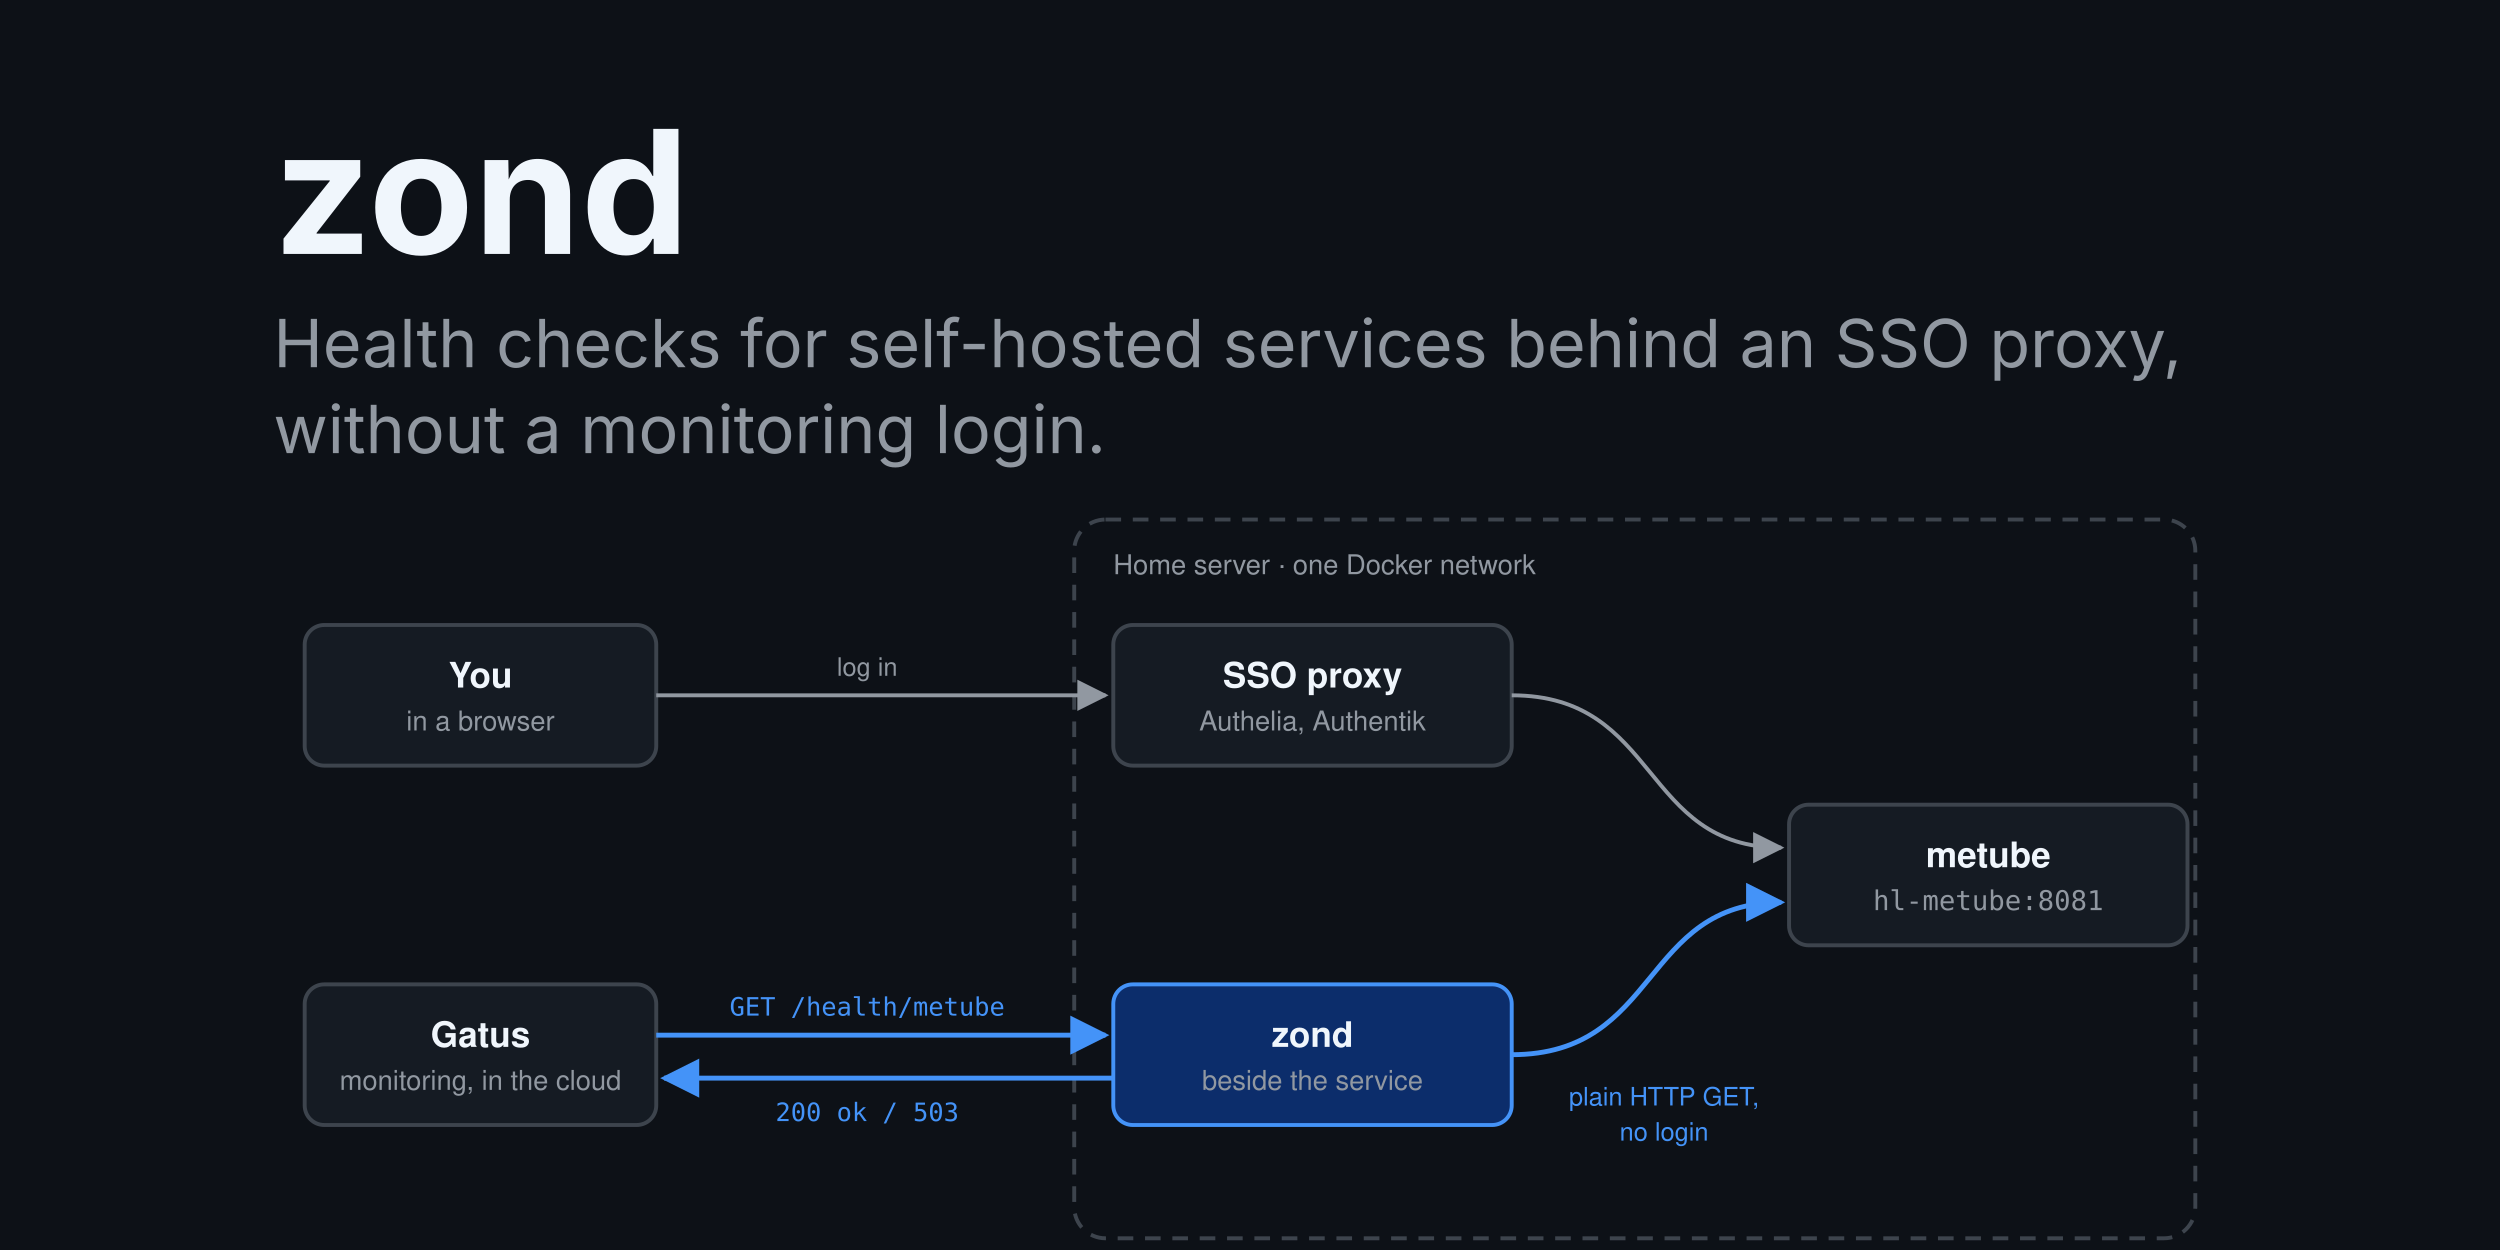
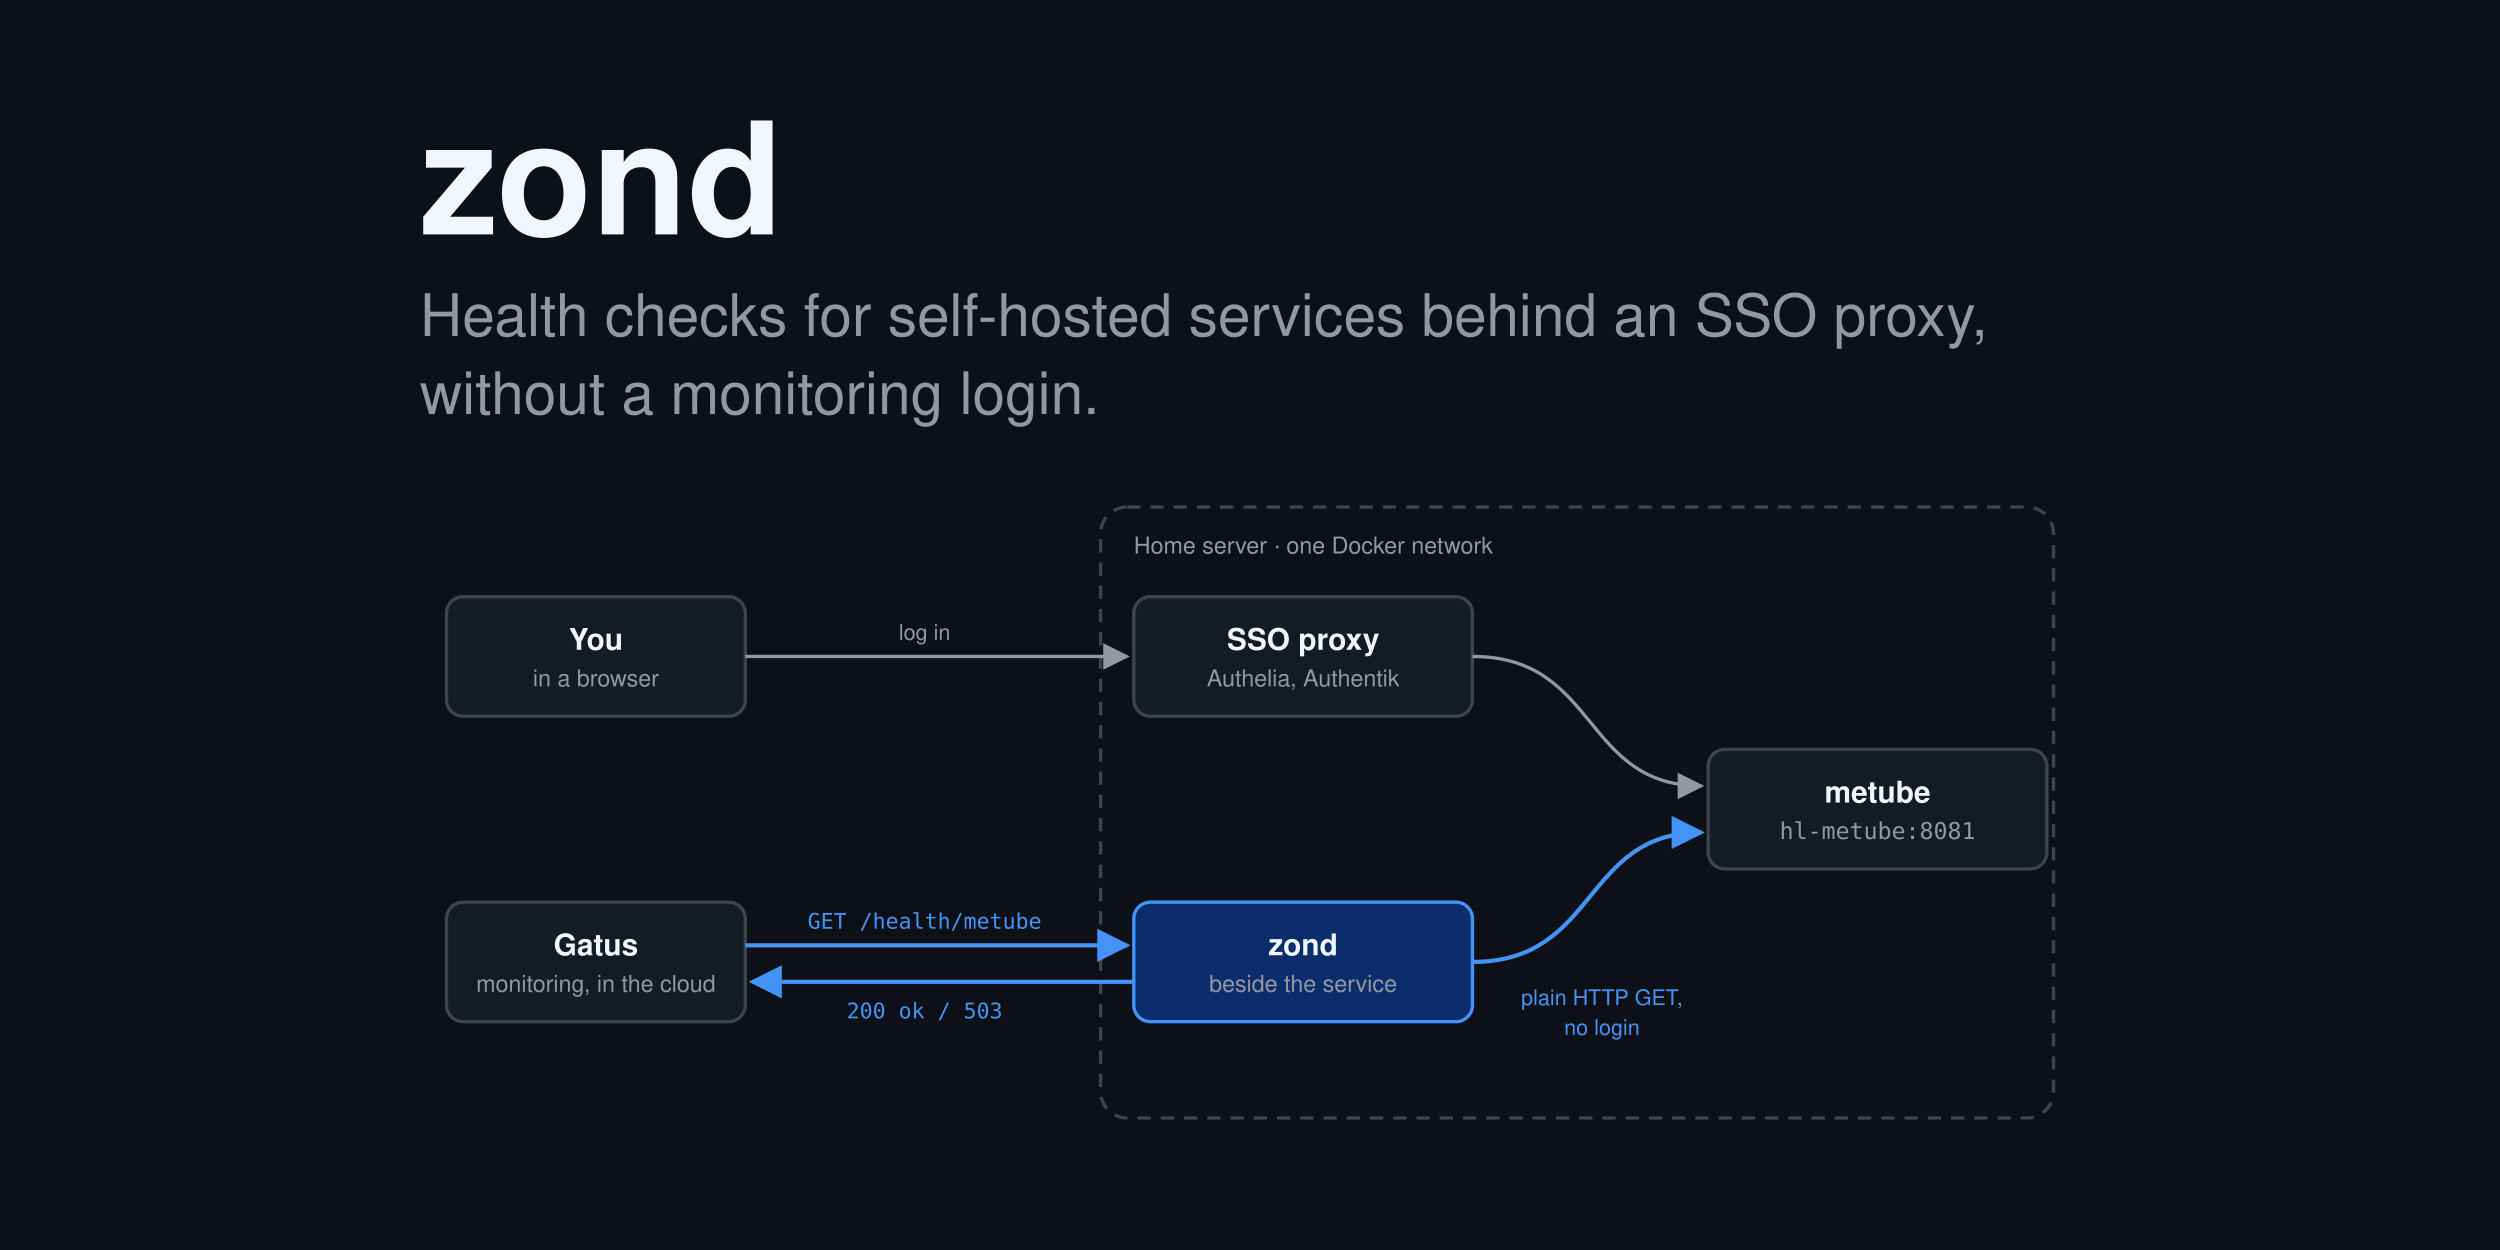
- <svg xmlns="http://www.w3.org/2000/svg" width="1280" height="640" viewBox="0 0 1280 640" font-family="Inter, Helvetica, Arial, sans-serif">
+ <svg xmlns="http://www.w3.org/2000/svg" width="1280" height="640" viewBox="0 0 1280 640" font-family="-apple-system, BlinkMacSystemFont, 'Segoe UI', Helvetica, Arial, sans-serif">
  <rect width="1280" height="640" fill="#0d1117" />
-   <text x="140" y="130" fill="#f0f6fc" font-size="88" font-weight="700">zond</text>
-   <text x="140" y="188" fill="#9198a1" font-size="34">Health checks for self-hosted services behind an SSO proxy,</text>
-   <text x="140" y="232" fill="#9198a1" font-size="34">without a monitoring login.</text>
-   <svg x="140" y="250" viewBox="0 0 1000 400" width="1000" height="400" role="img" aria-labelledby="title desc" font-family="-apple-system, BlinkMacSystemFont, 'Segoe UI', Helvetica, Arial, sans-serif">
+   <text x="215" y="120" fill="#f0f6fc" font-size="80" font-weight="700">zond</text>
+   <text x="215" y="172" fill="#9198a1" font-size="30">Health checks for self-hosted services behind an SSO proxy,</text>
+   <text x="215" y="212" fill="#9198a1" font-size="30">without a monitoring login.</text>
+   <svg x="215" y="246" viewBox="0 0 1000 400" width="850" height="340" font-family="-apple-system, BlinkMacSystemFont, 'Segoe UI', Helvetica, Arial, sans-serif">
    <defs>
      <marker id="arrow-muted" viewBox="0 0 10 10" refX="9" refY="5" markerWidth="8" markerHeight="8" orient="auto-start-reverse">
        <path d="M0 0 L10 5 L0 10 z" fill="#9198a1" />
      </marker>
      <marker id="arrow-accent" viewBox="0 0 10 10" refX="9" refY="5" markerWidth="8" markerHeight="8" orient="auto-start-reverse">
        <path d="M0 0 L10 5 L0 10 z" fill="#4493f8" />
      </marker>
    </defs>
    <rect x="410" y="16" width="574" height="368" rx="16" fill="none" stroke="#3d444d" stroke-width="2" stroke-dasharray="8 6" />
    <text x="430" y="44" font-size="14" fill="#9198a1">Home server · one Docker network</text>
    <rect x="16" y="70" width="180" height="72" rx="10" fill="#151b23" stroke="#3d444d" stroke-width="2" />
    <text x="106" y="102" font-size="18" font-weight="600" fill="#f0f6fc" text-anchor="middle">You</text>
    <text x="106" y="124" font-size="14" fill="#9198a1" text-anchor="middle">in a browser</text>
    <rect x="16" y="254" width="180" height="72" rx="10" fill="#151b23" stroke="#3d444d" stroke-width="2" />
    <text x="106" y="286" font-size="18" font-weight="600" fill="#f0f6fc" text-anchor="middle">Gatus</text>
    <text x="106" y="308" font-size="14" fill="#9198a1" text-anchor="middle">monitoring, in the cloud</text>
    <rect x="430" y="70" width="204" height="72" rx="10" fill="#151b23" stroke="#3d444d" stroke-width="2" />
    <text x="532" y="102" font-size="18" font-weight="600" fill="#f0f6fc" text-anchor="middle">SSO proxy</text>
    <text x="532" y="124" font-size="14" fill="#9198a1" text-anchor="middle">Authelia, Authentik</text>
    <rect x="430" y="254" width="204" height="72" rx="10" fill="#0c2d6b" stroke="#4493f8" stroke-width="2" />
    <text x="532" y="286" font-size="18" font-weight="600" fill="#f0f6fc" text-anchor="middle">zond</text>
    <text x="532" y="308" font-size="14" fill="#9198a1" text-anchor="middle">beside the service</text>
    <rect x="776" y="162" width="204" height="72" rx="10" fill="#151b23" stroke="#3d444d" stroke-width="2" />
    <text x="878" y="194" font-size="18" font-weight="600" fill="#f0f6fc" text-anchor="middle">metube</text>
    <text x="878" y="216" font-size="14" fill="#9198a1" text-anchor="middle" font-family="ui-monospace, SFMono-Regular, Menlo, Consolas, monospace">hl-metube:8081</text>
    <line x1="196" y1="106" x2="426" y2="106" stroke="#9198a1" stroke-width="2" marker-end="url(#arrow-muted)" />
    <text x="304" y="96" font-size="13" fill="#9198a1" text-anchor="middle">log in</text>
    <path d="M634 106 C 710 106, 700 184, 772 184" fill="none" stroke="#9198a1" stroke-width="2" marker-end="url(#arrow-muted)" />
    <line x1="196" y1="280" x2="426" y2="280" stroke="#4493f8" stroke-width="2.5" marker-end="url(#arrow-accent)" />
    <text x="304" y="270" font-size="13" fill="#4493f8" text-anchor="middle" font-family="ui-monospace, SFMono-Regular, Menlo, Consolas, monospace">GET /health/metube</text>
    <line x1="430" y1="302" x2="200" y2="302" stroke="#4493f8" stroke-width="2.5" marker-end="url(#arrow-accent)" />
    <text x="304" y="324" font-size="13" fill="#4493f8" text-anchor="middle" font-family="ui-monospace, SFMono-Regular, Menlo, Consolas, monospace">200 ok / 503</text>
    <path d="M634 290 C 710 290, 700 212, 772 212" fill="none" stroke="#4493f8" stroke-width="2.5" marker-end="url(#arrow-accent)" />
    <text x="712" y="316" font-size="13" fill="#4493f8" text-anchor="middle">plain HTTP GET,</text>
    <text x="712" y="334" font-size="13" fill="#4493f8" text-anchor="middle">no login</text>
  </svg>
</svg>
